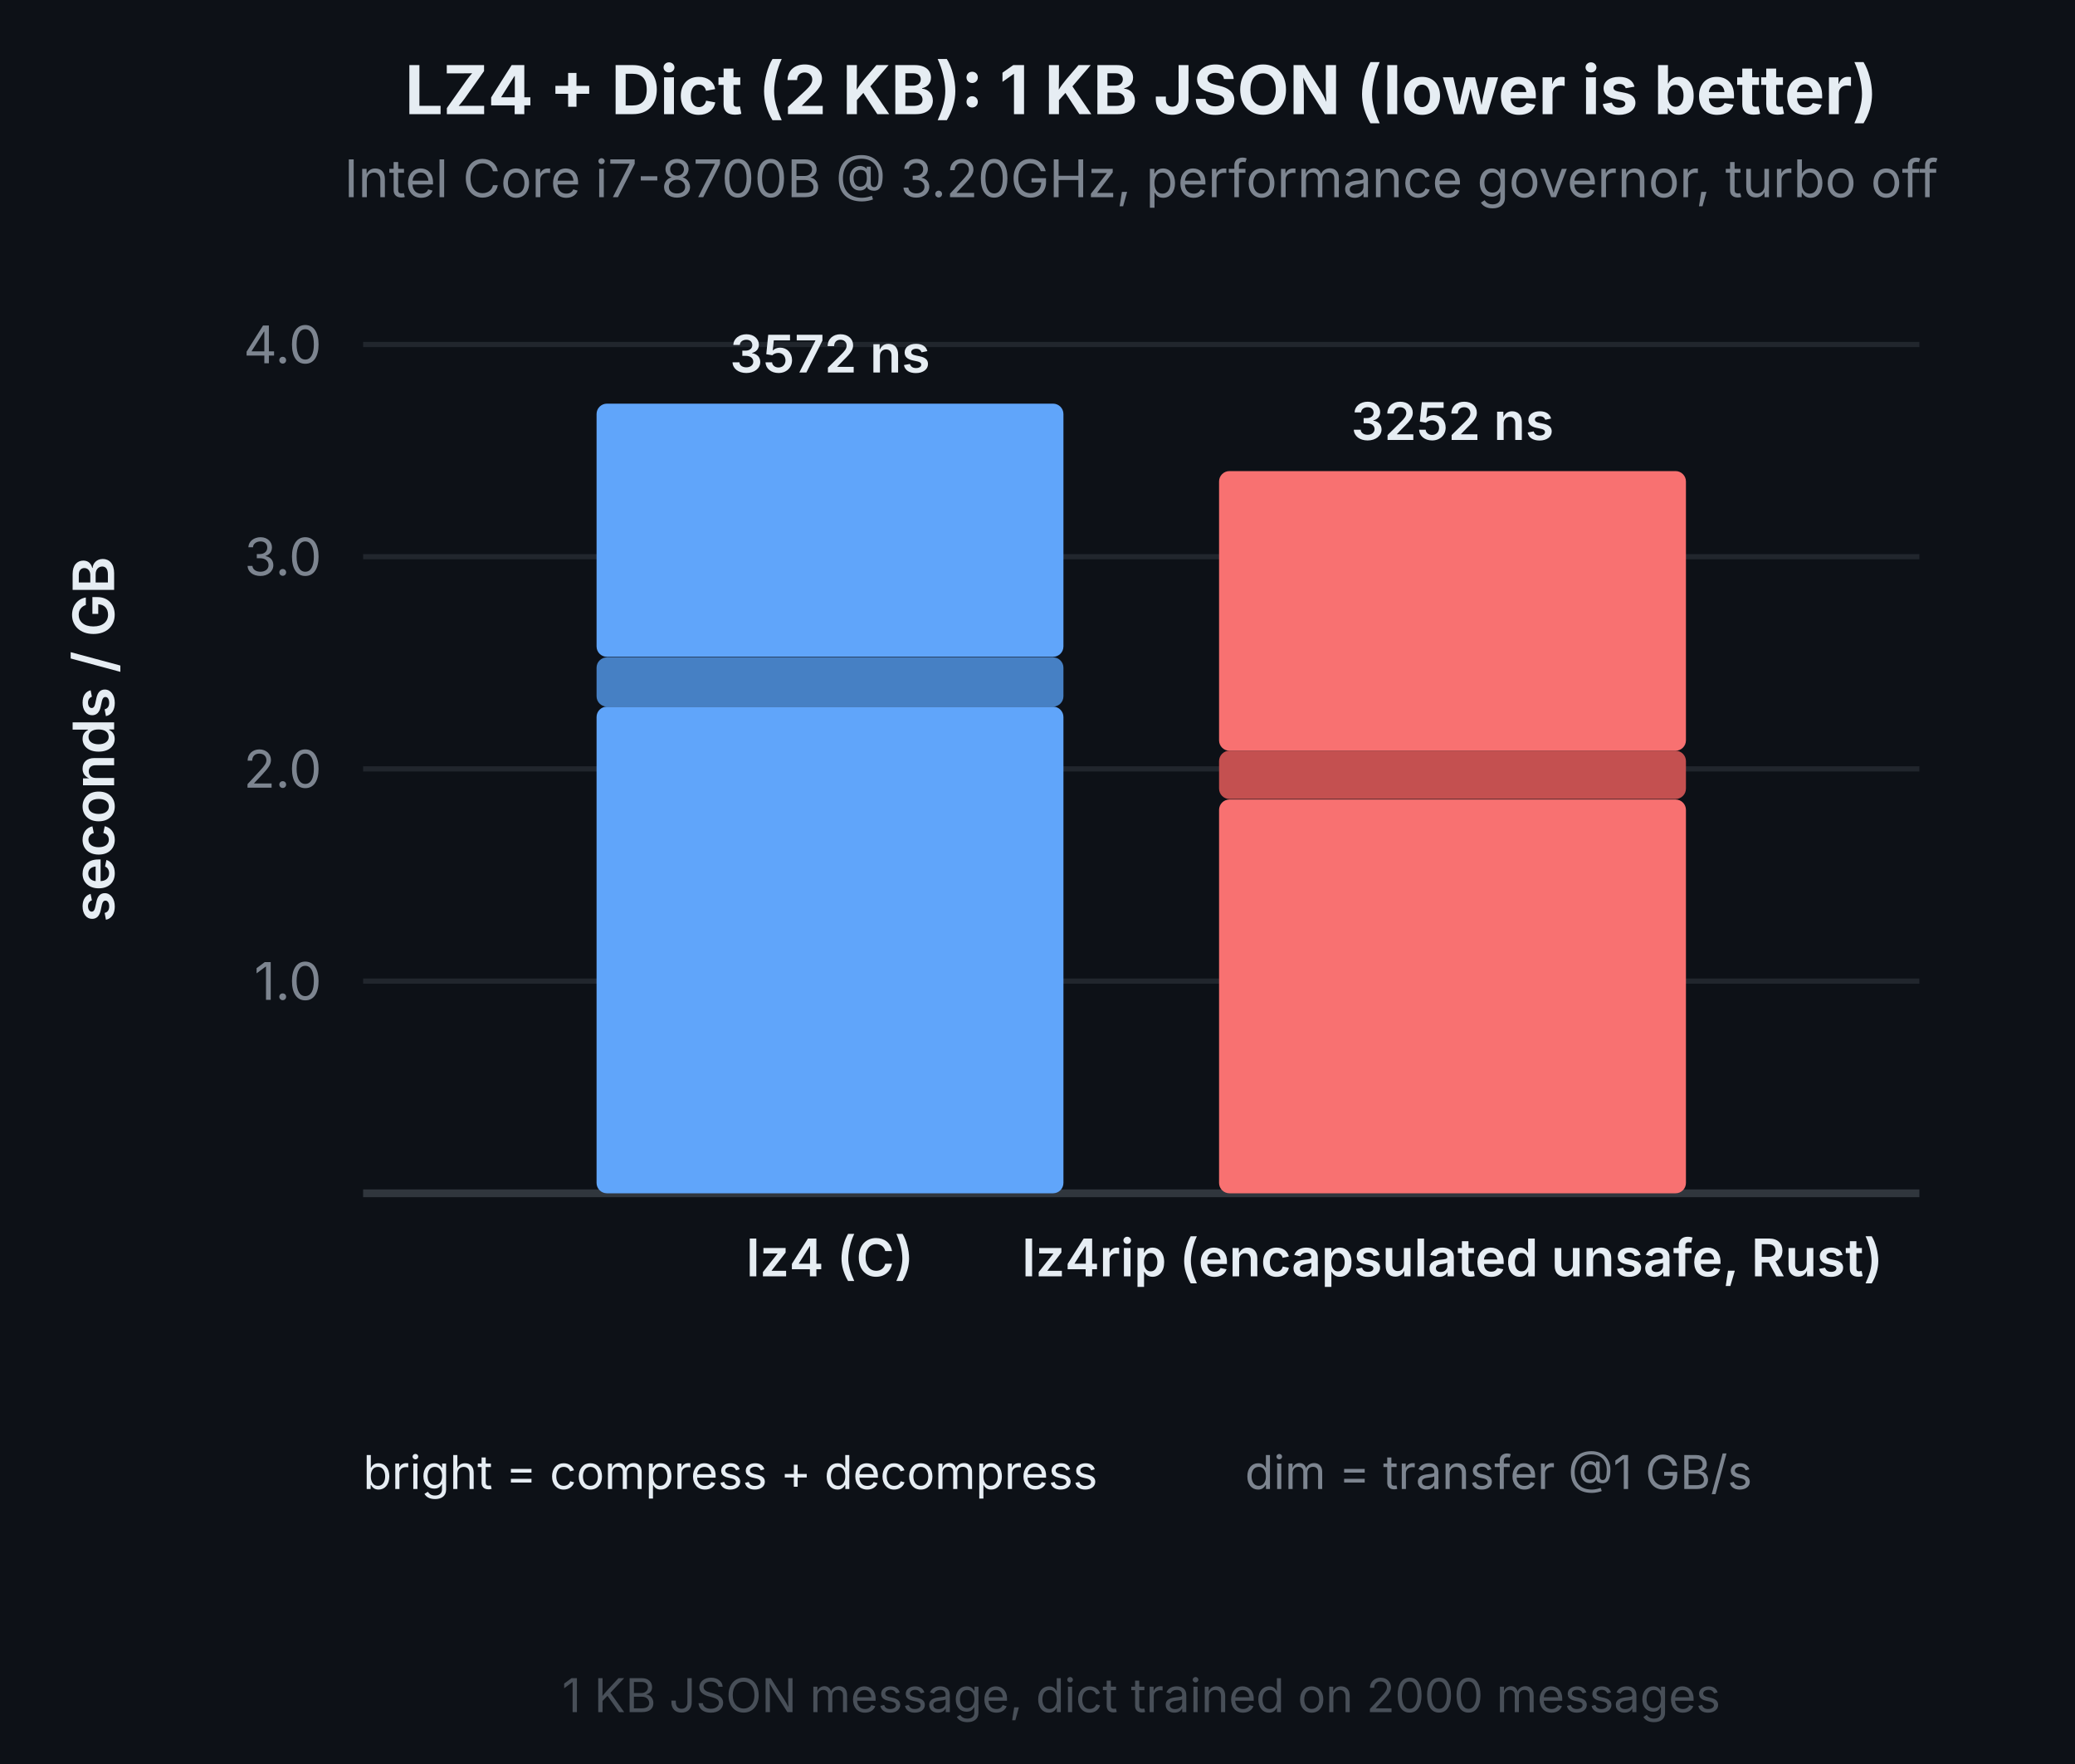
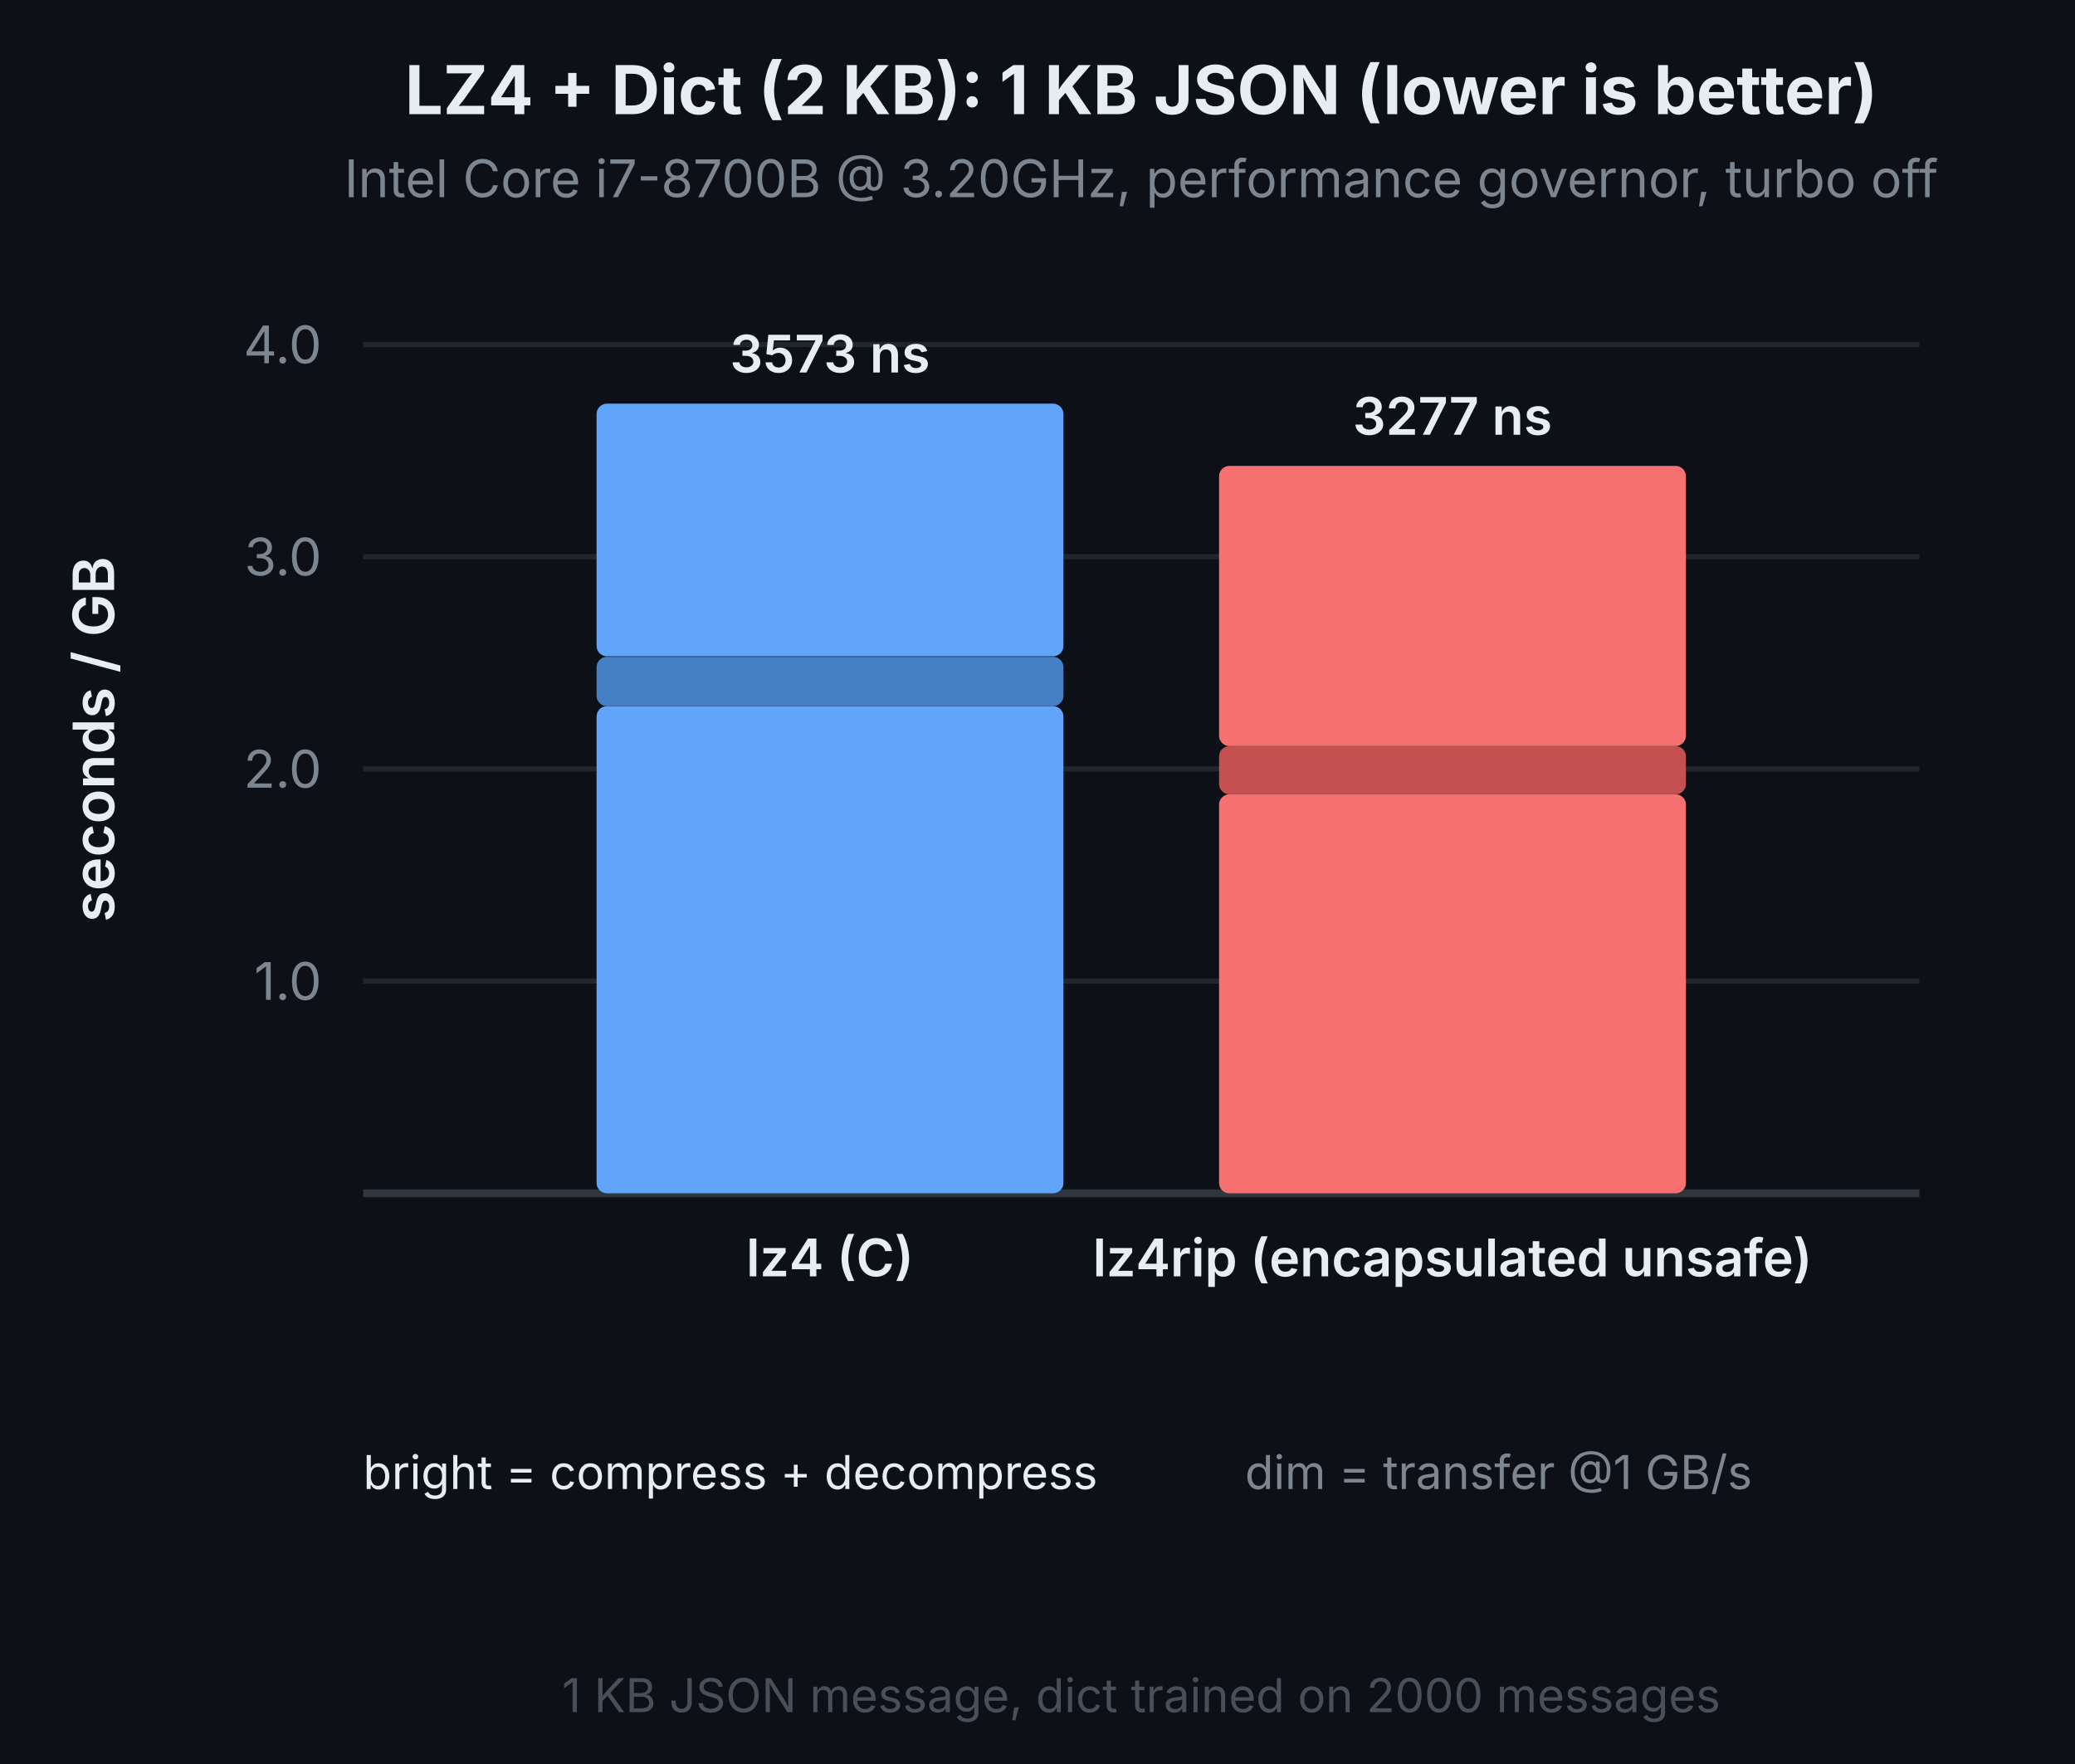
<svg xmlns="http://www.w3.org/2000/svg" viewBox="0 0 400 340" font-family="system-ui, -apple-system, sans-serif">
  <rect width="400" height="340" fill="#0d1117" />
  <text x="220.0" y="22" text-anchor="middle" fill="#e6edf3" font-size="13" font-weight="700">LZ4 + Dict (2 KB): 1 KB JSON (lower is better)</text>
  <text x="220.0" y="38" text-anchor="middle" fill="#7d8590" font-size="10">Intel Core i7-8700B @ 3.20GHz, performance governor, turbo off</text>
  <line x1="70" y1="189.1" x2="370" y2="189.1" stroke="#21262d" stroke-width="1" />
  <text x="62" y="189.1" text-anchor="end" dominant-baseline="middle" fill="#7d8590" font-size="10">1.0</text>
  <line x1="70" y1="148.2" x2="370" y2="148.2" stroke="#21262d" stroke-width="1" />
  <text x="62" y="148.2" text-anchor="end" dominant-baseline="middle" fill="#7d8590" font-size="10">2.0</text>
  <line x1="70" y1="107.3" x2="370" y2="107.3" stroke="#21262d" stroke-width="1" />
  <text x="62" y="107.3" text-anchor="end" dominant-baseline="middle" fill="#7d8590" font-size="10">3.0</text>
  <line x1="70" y1="66.4" x2="370" y2="66.4" stroke="#21262d" stroke-width="1" />
  <text x="62" y="66.4" text-anchor="end" dominant-baseline="middle" fill="#7d8590" font-size="10">4.0</text>
  <line x1="70" y1="230" x2="370" y2="230" stroke="#30363d" stroke-width="1.5" />
  <text x="22" y="142.5" text-anchor="middle" fill="#e6edf3" font-size="11" font-weight="600" transform="rotate(-90,22,142.5)">seconds / GB</text>
-   <rect x="115.0" y="136.2" width="90.0" height="93.8" fill="#60a5fa" rx="2" />
-   <rect x="115.0" y="126.7" width="90.0" height="9.5" fill="#4680c4" rx="2" />
-   <rect x="115.0" y="77.8" width="90.0" height="48.8" fill="#60a5fa" rx="2" />
-   <text x="160.0" y="71.8" text-anchor="middle" fill="#e6edf3" font-size="10" font-weight="600">3572 ns</text>
-   <rect x="235.0" y="154.1" width="90.0" height="75.9" fill="#f87171" rx="2" />
-   <rect x="235.0" y="144.7" width="90.0" height="9.3" fill="#c45050" rx="2" />
-   <rect x="235.0" y="90.8" width="90.0" height="53.9" fill="#f87171" rx="2" />
-   <text x="280.0" y="84.8" text-anchor="middle" fill="#e6edf3" font-size="10" font-weight="600">3252 ns</text>
+   <rect x="115.0" y="136.1" width="90.0" height="93.9" fill="#60a5fa" rx="2" />
+   <rect x="115.0" y="126.6" width="90.0" height="9.5" fill="#4680c4" rx="2" />
+   <rect x="115.0" y="77.8" width="90.0" height="48.7" fill="#60a5fa" rx="2" />
+   <text x="160.0" y="71.8" text-anchor="middle" fill="#e6edf3" font-size="10" font-weight="600">3573 ns</text>
+   <rect x="235.0" y="153.1" width="90.0" height="76.9" fill="#f87171" rx="2" />
+   <rect x="235.0" y="143.8" width="90.0" height="9.3" fill="#c45050" rx="2" />
+   <rect x="235.0" y="89.8" width="90.0" height="54.0" fill="#f87171" rx="2" />
+   <text x="280.0" y="83.8" text-anchor="middle" fill="#e6edf3" font-size="10" font-weight="600">3277 ns</text>
  <text x="160.0" y="246" text-anchor="middle" fill="#e6edf3" font-size="10" font-weight="600">lz4 (C)</text>
-   <text x="280.0" y="246" text-anchor="middle" fill="#e6edf3" font-size="10" font-weight="600">lz4rip (encapsulated unsafe, Rust)</text>
+   <text x="280.0" y="246" text-anchor="middle" fill="#e6edf3" font-size="10" font-weight="600">lz4rip (encapsulated unsafe)</text>
  <text x="70" y="287" fill="#e6edf3" font-size="9">bright = compress + decompress</text>
  <text x="240" y="287" fill="#7d8590" font-size="9">dim = transfer @1 GB/s</text>
  <text x="220.0" y="330" text-anchor="middle" fill="#484f58" font-size="9">1 KB JSON message, dict trained on 2000 messages</text>
</svg>
